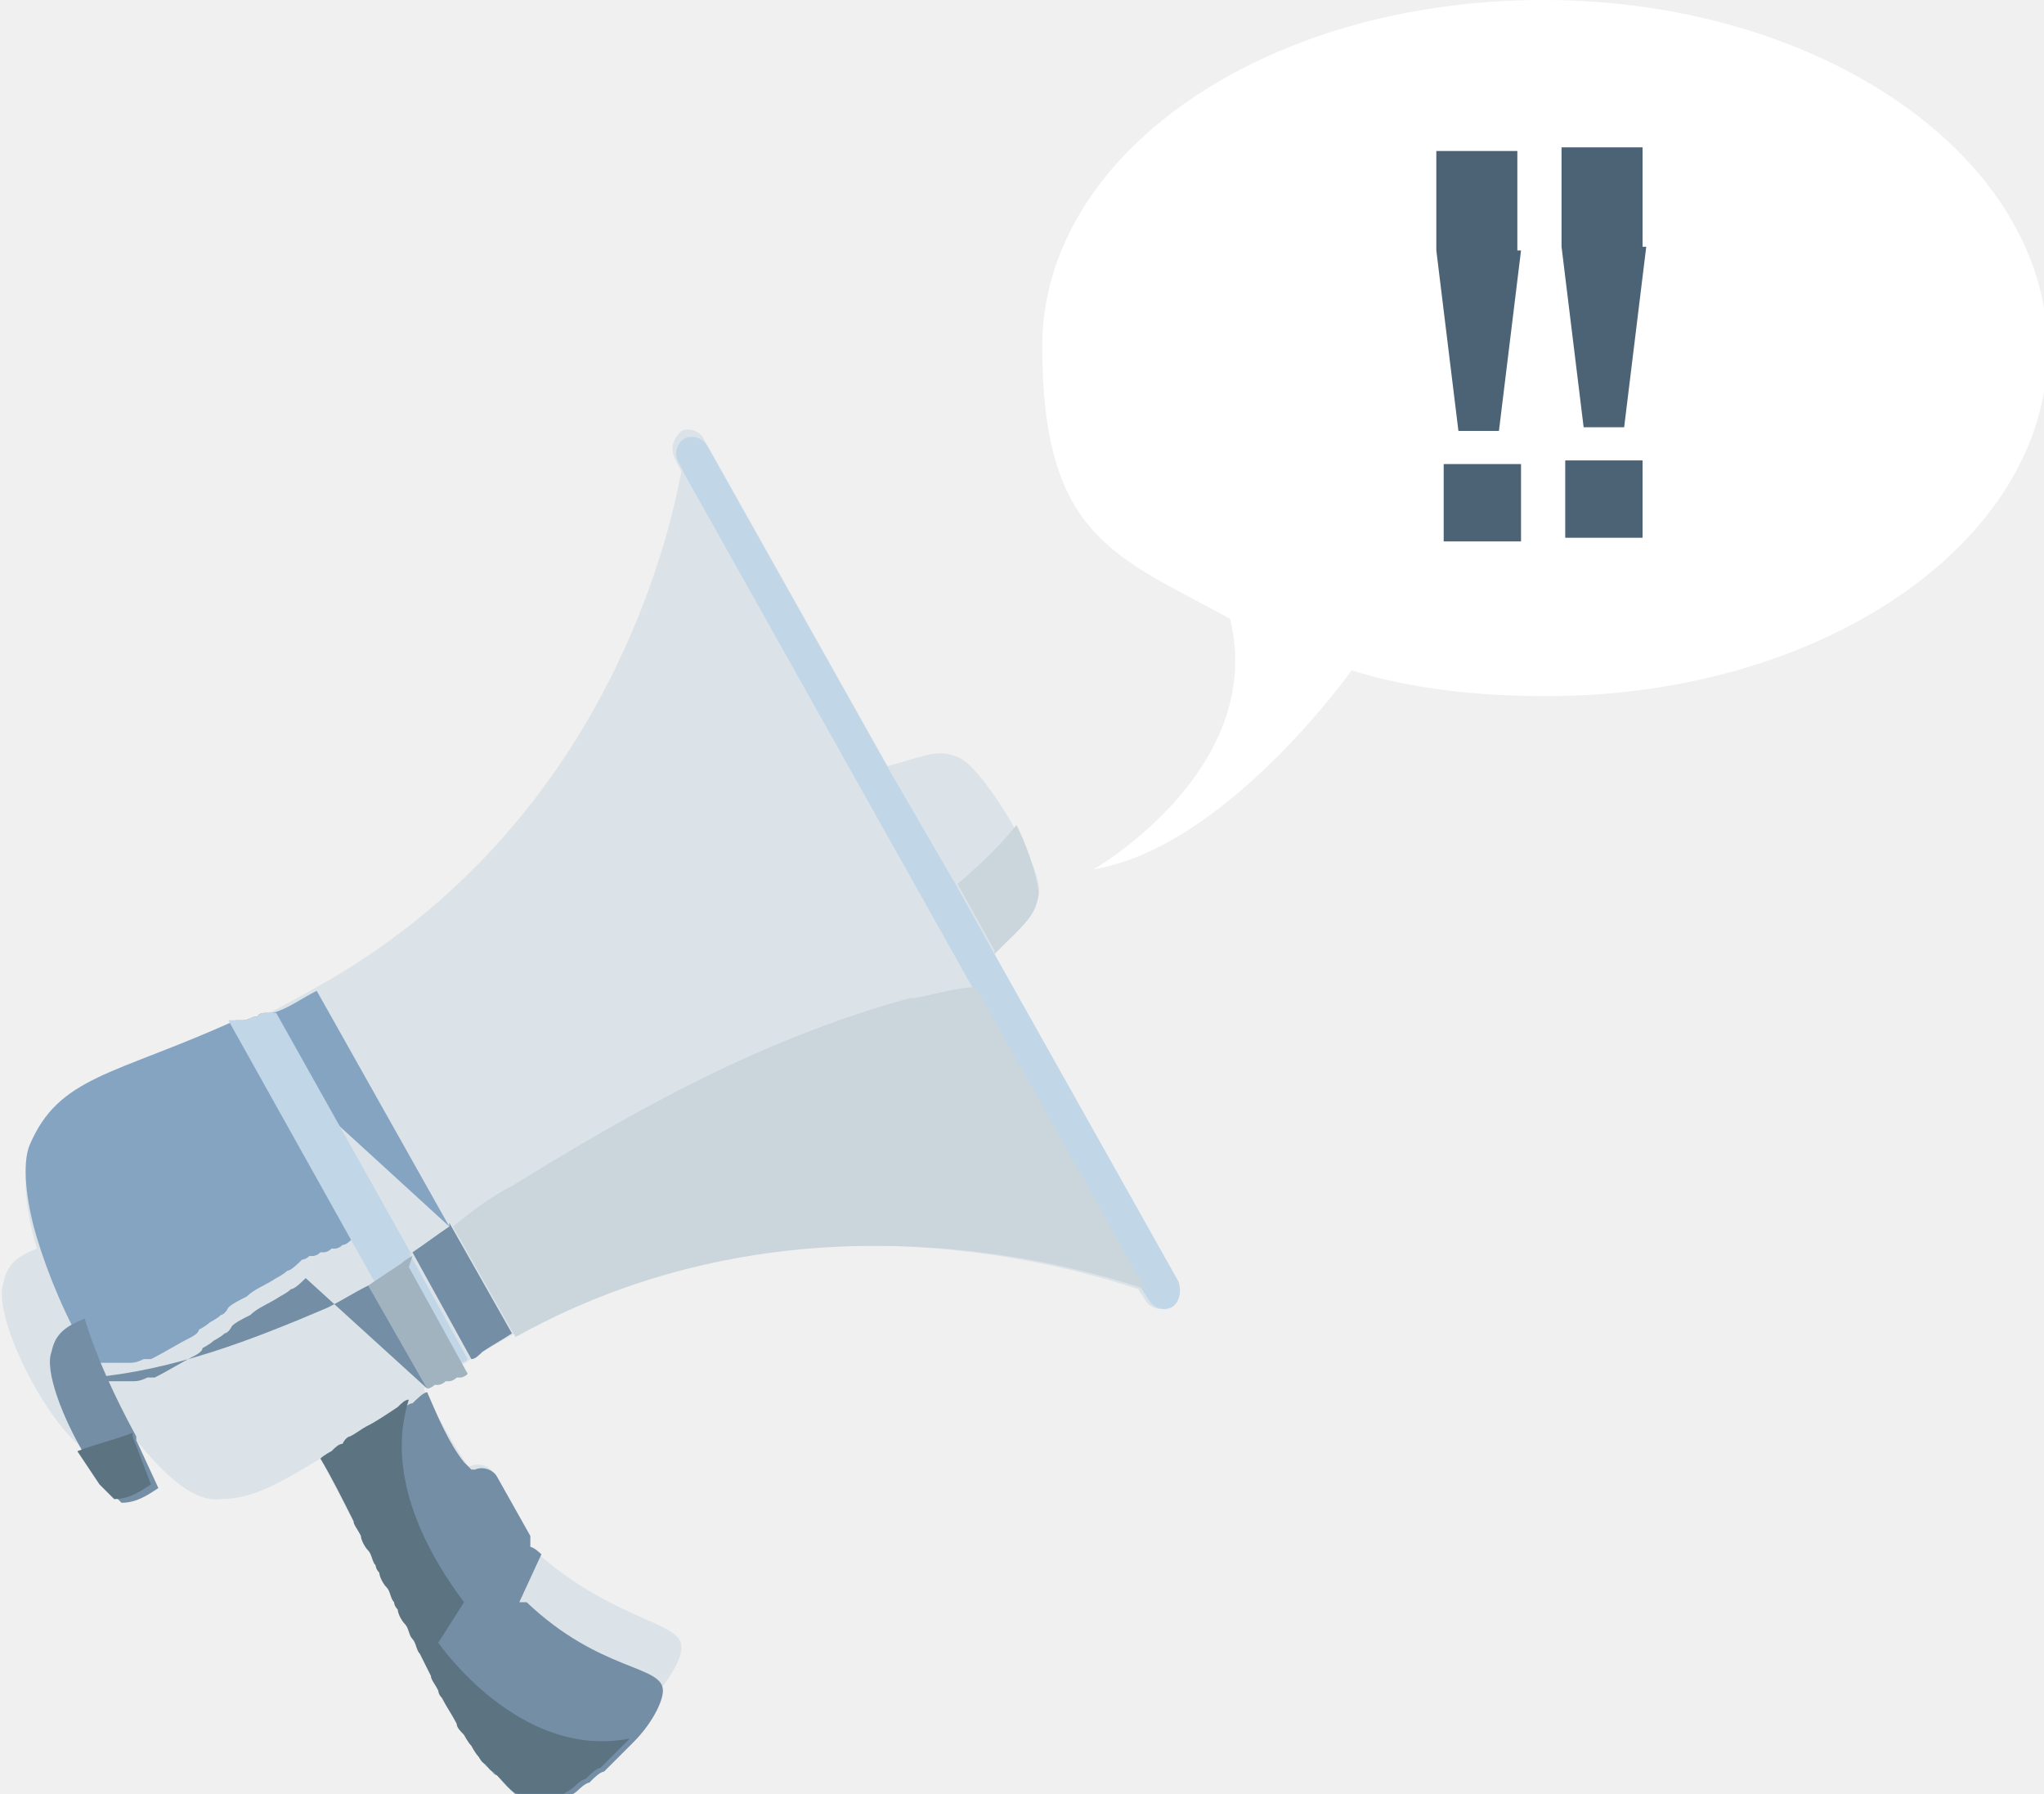
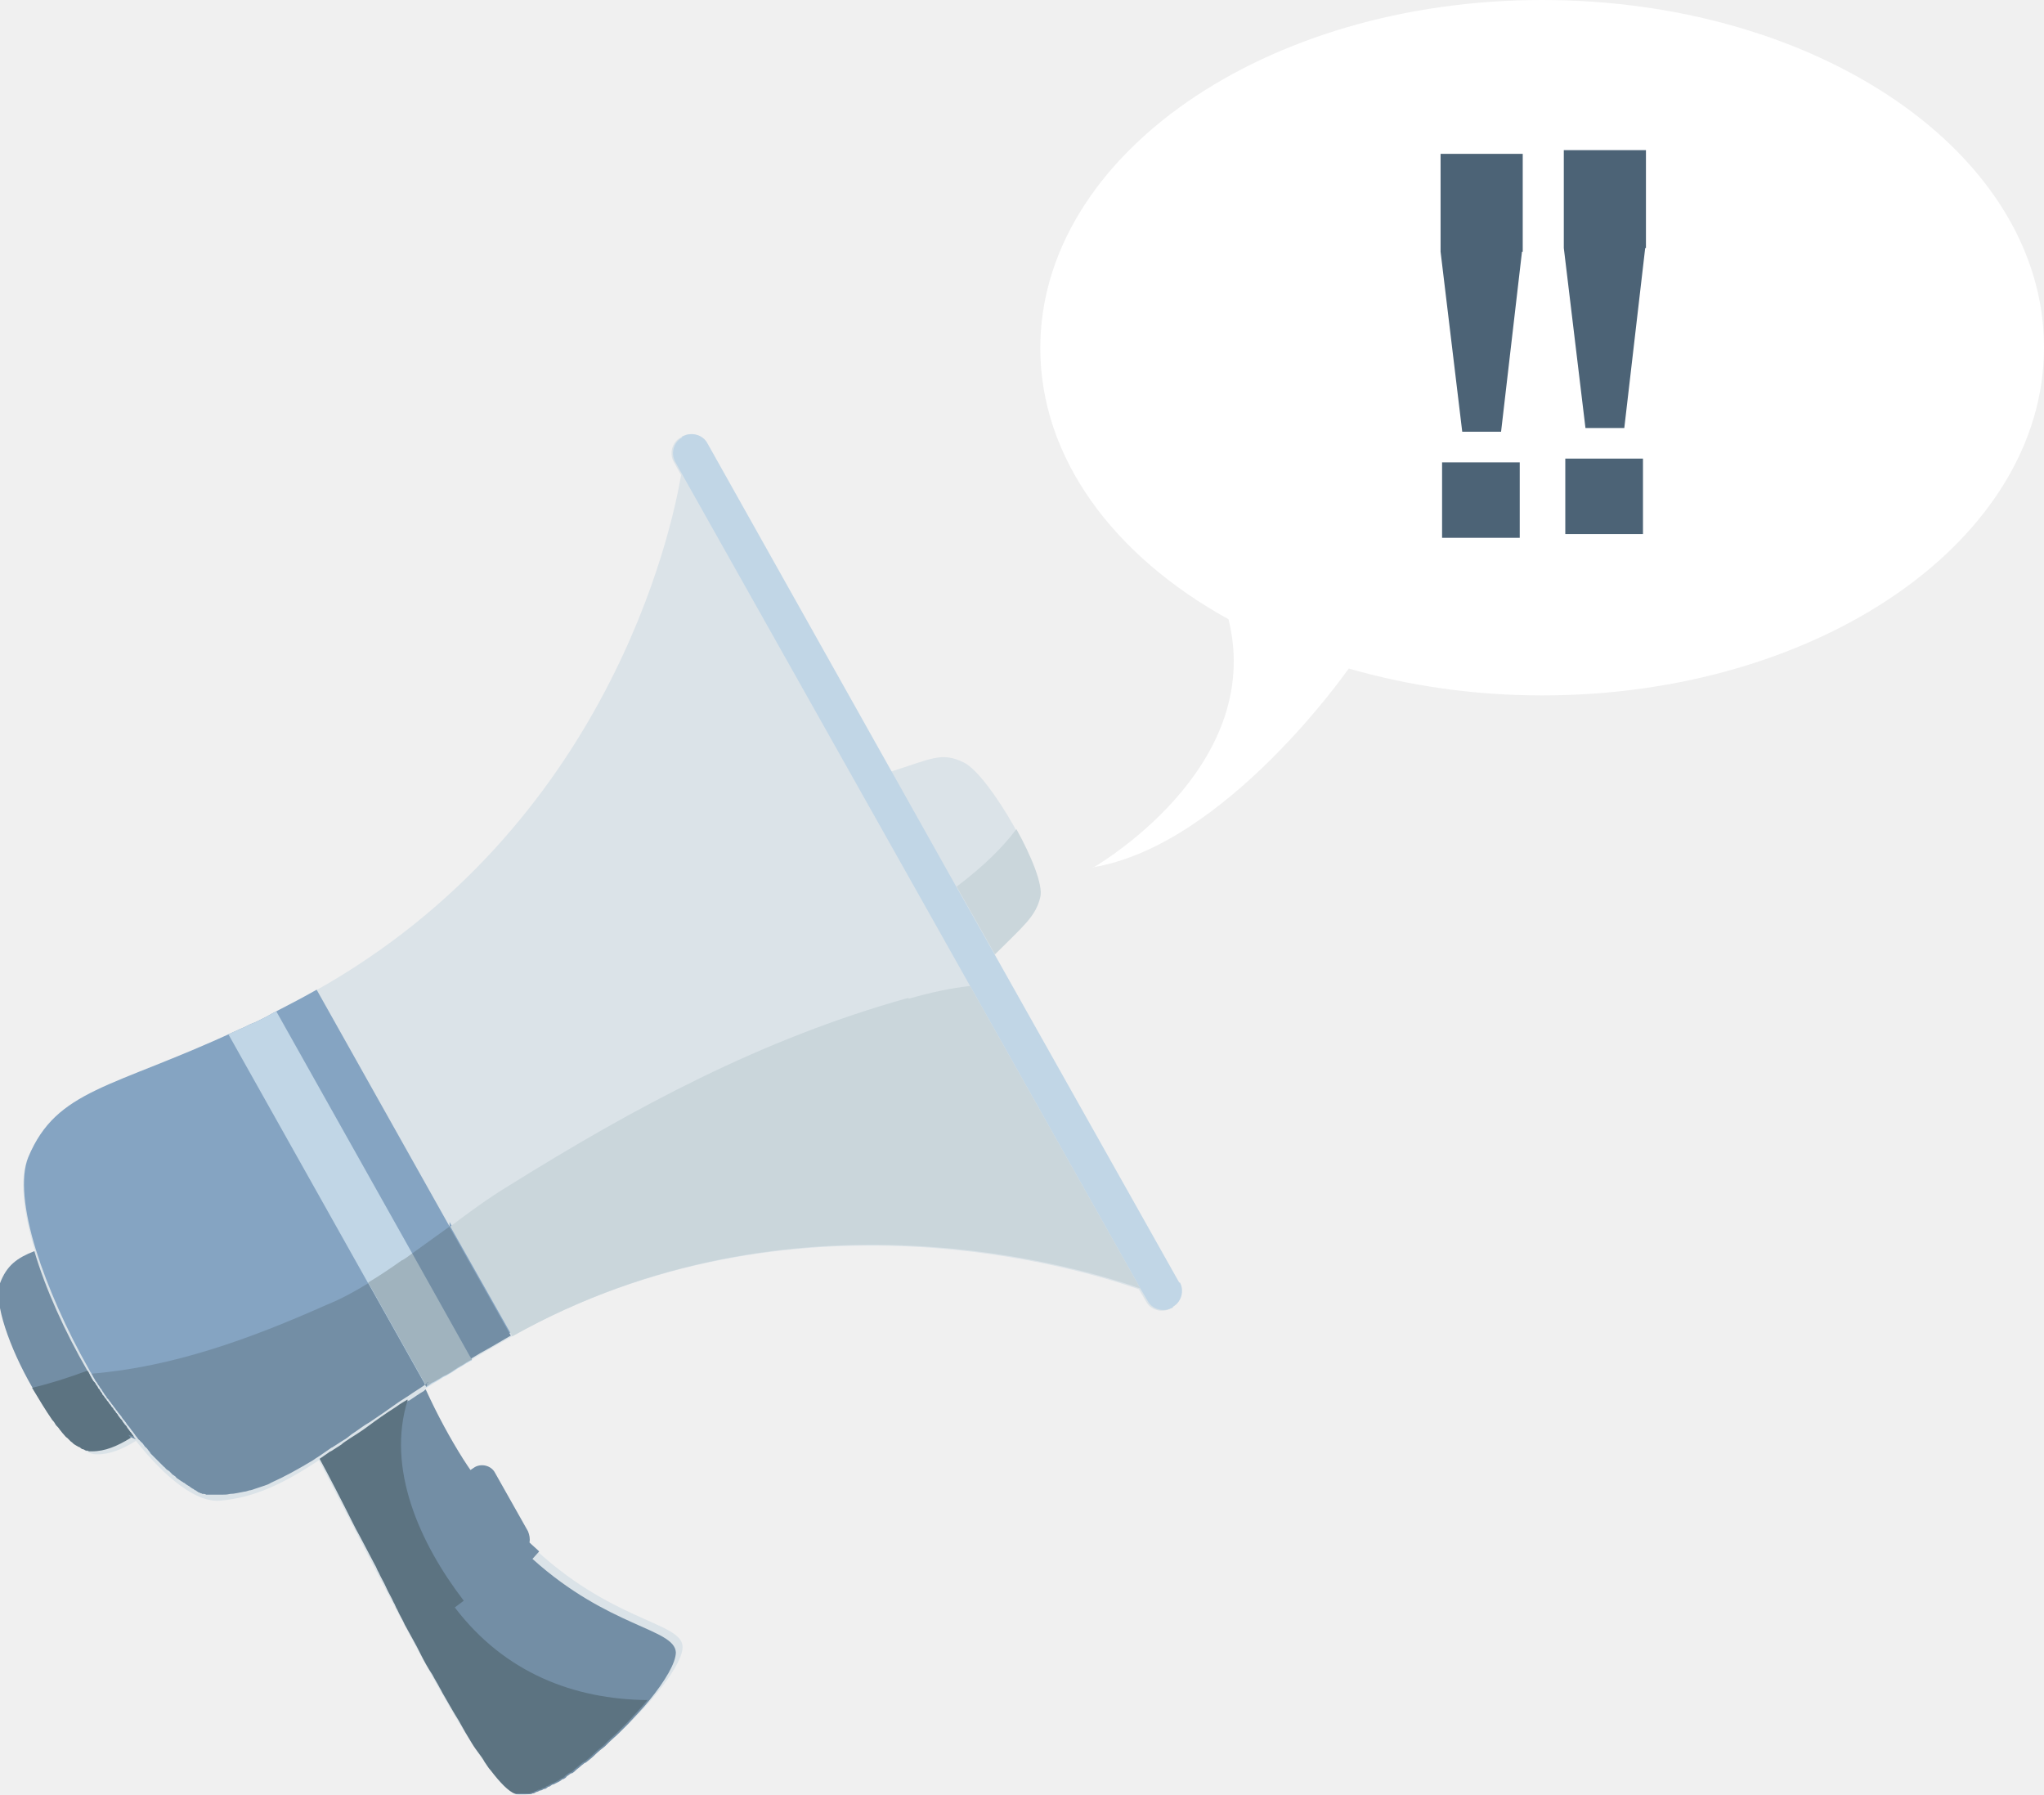
- <svg xmlns="http://www.w3.org/2000/svg" id="Livello_1" data-name="Livello 1" version="1.1" viewBox="0 0 55.5 48.7">
+ <svg xmlns="http://www.w3.org/2000/svg" id="Livello_1" viewBox="0 0 27.37 24.02">
  <defs>
-     <style>
-       .cls-1 {
-         fill: #85a4c2;
-       }
- 
-       .cls-1, .cls-2, .cls-3, .cls-4, .cls-5, .cls-6, .cls-7, .cls-8, .cls-9 {
-         stroke-width: 0px;
-       }
- 
-       .cls-2 {
-         fill: #4c6376;
-       }
- 
-       .cls-3 {
-         fill: #c1d6e6;
-       }
- 
-       .cls-4 {
-         fill: #738ea5;
-       }
- 
-       .cls-5 {
-         fill: #a0b3be;
-       }
- 
-       .cls-6 {
-         fill: #dbe3e8;
-       }
- 
-       .cls-7 {
-         fill: #5c7381;
-       }
- 
-       .cls-8 {
-         fill: #cad6db;
-       }
- 
-       .cls-9 {
-         fill: #fff;
-       }
-     </style>
+     <style>.cls-1{fill:#85a4c2;}.cls-1,.cls-2,.cls-3,.cls-4,.cls-5,.cls-6,.cls-7,.cls-8,.cls-9{stroke-width:0px;}.cls-2{fill:#4c6376;}.cls-3{fill:#c1d6e6;}.cls-4{fill:#738ea5;}.cls-5{fill:#a0b3be;}.cls-6{fill:#dbe3e8;}.cls-7{fill:#5c7381;}.cls-8{fill:#cad6db;}.cls-9{fill:#fff;}</style>
  </defs>
-   <path class="cls-6" d="M32,34.8l-5-8.9c.8-.8,1.1-1,1.2-1.6.2-.6-1.4-3.3-2.1-3.7-.6-.3-.9-.1-2,.2l-5-8.9c-.1-.2-.4-.3-.6-.2h0c-.2.2-.3.4-.2.7l.2.4c-.3,1.6-2,9.6-9.9,14-4.9,2.8-6.9,2.3-7.8,4.6-.2.5-.1,1.5.2,2.5-.5.2-.8.4-.9.9-.4,1,1.6,4.7,2.6,4.7.4,0,.7-.2,1-.4.8,1,1.6,1.7,2.3,1.6.9,0,1.7-.5,2.7-1.1,1.5,2.8,4.4,8.7,5.3,9.1,1,.4,4.6-3,4.5-4,0-.7-2-.7-4.2-2.8,0,0,0-.2,0-.3l-.9-1.6c-.1-.2-.4-.3-.6-.2h-.1c-.4-.6-.8-1.3-1.2-2.1.7-.4,1.4-.9,2.3-1.4h0c7.7-4.3,15.6-1.8,17.1-1.3l.2.3c.1.2.4.3.6.2h0c.2-.2.3-.4.2-.7h0Z" />
-   <path class="cls-1" d="M12.2,33.3h0l-3.6-6.4c-.4.2-.8.5-1.2.6,0,0,0,0-.2,0,0,0-.2,0-.2.1,0,0,0,0-.1,0,0,0-.2.1-.3.1,0,0-.1,0-.2,0-3.3,1.5-4.8,1.5-5.6,3.4-.2.5-.1,1.5.2,2.5.3,1,.8,2.2,1.4,3.2,0,0,0,0,0,.1h0s0,0,0,0c0,0,0,0,0,0s0,0,0,0,0,0,0,0c0,0,0,0,0,0,0,0,0,0,0,0s0,0,0,0,0,0,0,0,0,0,0,0c0,0,0,0,0,0s0,0,0,0c0,0,0,0,0,0s0,0,0,0c0,0,0,0,0,0s0,0,0,0c0,0,0,0,0,0,0,0,0,0,0,0,0,0,0,0,0,0,0,0,0,0,0,0,0,0,0,0,0,0,0,0,0,0,0,0h0s0,0,0,0,0,0,0,0c0,0,0,0,0,0,0,0,0,0,0,0,0,0,0,0,0,0,0,0,0,0,0,0,0,0,0,0,0,0,0,0,0,0,0,0,0,0,0,0,.1.1,0,0,0,0,0,0,0,0,0,0,0,0,0,0,0,0,0,0,0,0,0,0,0,0s0,0,0,0,0,0,0,0c0,0,0,0,0,0,0,0,0,0,0,0,0,0,0,0,0,0,0,0,0,0,0,0,0,0,0,0,0,0,0,0,0,0,0,0,0,0,0,0,0,0s0,0,0,0c0,0,0,0,0,0s0,0,0,0c0,0,0,0,0,0s0,0,0,0c0,0,0,0,0,0s0,0,0,0c0,0,0,0,0,0,0,0,0,0,0,0,0,0,0,0,0,0,0,0,0,0,0,0,0,0,0,0,0,0,0,0,0,0,0,0h.2c0,0,.1,0,.2,0,.1,0,.2,0,.4,0,0,0,.1,0,.2,0,.1,0,.2,0,.4-.1,0,0,.1,0,.2,0,.4-.2.7-.4,1.1-.6,0,0,.2-.1.2-.2h0c0,0,.2-.1.3-.2,0,0,0,0,0,0,0,0,.2-.1.3-.2,0,0,.1,0,.2-.2.1-.1.3-.2.5-.3.2-.2.5-.3.8-.5,0,0,.2-.1.3-.2.1,0,.3-.2.4-.3,0,0,0,0,0,0s0,0,0,0h0c0,0,.1,0,.2-.1h0c0,0,0,0,.1,0h0c0,0,.1,0,.2-.1h0c0,0,.1,0,.1,0h0c0,0,.1,0,.2-.1,0,0,.1,0,.1,0,0,0,.1,0,.2-.1.1,0,.2-.1.3-.2.3-.2.5-.3.8-.5l-1.7-3h0Z" />
-   <path class="cls-3" d="M11.2,34.1h0,0l-3.7-6.6s0,0-.1,0c0,0,0,0-.2,0,0,0-.2,0-.2.1,0,0,0,0-.1,0,0,0-.2.1-.3.1,0,0-.1,0-.2,0,0,0-.1,0-.2,0l3.8,6.8h0,0l1.6,2.8s0,0,0,0h0c0,0,.1,0,.2-.1h0c0,0,0,0,.1,0h0c0,0,.1,0,.2-.1h0c0,0,.1,0,.1,0h0c0,0,.1,0,.2-.1,0,0,.1,0,.1,0,0,0,.1,0,.2-.1,0,0,0,0,0,0l-1.6-2.9h0Z" />
-   <path class="cls-4" d="M3.7,39.1s0,0,0,0c0,0,0,0,0,0,0,0,0,0,0,0,0,0,0,0,0,0,0,0,0,0,0,0,0,0,0,0,0,0,0,0,0,0,0,0,0,0,0,0,0,0s0,0,0,0c0,0,0,0,0,0s0,0,0,0c0,0,0,0,0,0s0,0,0,0c0,0,0,0,0,0s0,0,0,0,0,0,0,0,0,0,0,0c0,0,0,0,0,0,0,0,0,0,0,0s0,0,0,0,0,0,0,0h0s0,0,0-.1c-.6-1.1-1.1-2.2-1.4-3.2-.5.2-.8.4-.9.9-.2.5.3,1.8.9,2.8h0c.2.3.4.6.6.9h0s0,0,.1.1h0s0,0,.1.1h0s0,0,.1.1h0s0,0,.1.1h0s0,0,0,0h0s0,0,0,0h0s0,0,0,0h0s0,0,0,0h0s0,0,0,0h0s0,0,0,0h0c.4,0,.7-.2,1-.4h0s0,0,0,0Z" />
-   <path class="cls-3" d="M32,34.8l-5-8.9-1-1.8-1.8-3.1-5-8.9c-.1-.2-.4-.3-.6-.2h0s0,0,0,0c-.2.1-.3.4-.2.6l.2.4,7.8,13.9,4.6,8.2.2.3c.1.2.4.3.6.2h0s0,0,0,0c.2-.1.3-.4.2-.7Z" />
-   <path class="cls-4" d="M14.7,42.2h0c0,0-.2-.2-.3-.2,0,0,0-.2,0-.3l-.9-1.6c-.1-.2-.4-.3-.6-.2h-.1c0,0-.1-.1-.2-.2-.4-.5-.7-1.2-1-1.9,0,0,0,0,0,0-.1,0-.3.2-.4.3,0,0,0,0,0,0-.1,0-.2.1-.3.2-.3.2-.6.4-.8.5-.2.1-.3.2-.5.3,0,0-.1,0-.2.2-.1,0-.2.1-.3.2,0,0,0,0,0,0,0,0-.2.1-.3.2h0c.3.5.6,1.1.9,1.7,0,.1.1.2.2.4,0,.1.1.3.2.4s.1.3.2.4c0,0,0,.1.1.2,0,.1.1.3.2.4s.1.3.2.4c0,0,0,.1.1.2,0,.1.1.3.2.4s.1.3.2.4.1.3.2.4c.1.2.2.4.3.6,0,.1.1.2.2.4,0,0,0,.1.1.2.1.2.3.5.4.7,0,.1.1.2.2.3,0,0,.1.2.2.3,0,0,.1.2.2.3,0,0,.1.2.2.2,0,0,.1.2.2.2.3.3.5.6.7.6,0,0,0,0,0,0h.3s0,0,0,0h0s0,0,0,0h0s0,0,0,0h0s0,0,.1,0c0,0,0,0,0,0,0,0,0,0,0,0,0,0,0,0,0,0,0,0,0,0,.1,0,0,0,0,0,0,0,0,0,0,0,0,0,0,0,0,0,0,0,0,0,0,0,.1,0h0s0,0,.1,0c0,0,0,0,0,0,0,0,0,0,.1,0h0s0,0,.1,0c0,0,0,0,0,0,0,0,0,0,.1,0,0,0,0,0,0,0,0,0,0,0,.1,0h0s0,0,.1,0c0,0,0,0,0,0,0,0,.2-.1.3-.2,0,0,0,0,0,0,0,0,.2-.2.3-.2h0s0,0,.1-.1h0c0,0,.2-.2.3-.2h0c0,0,.2-.2.2-.2h0c.2-.2.4-.4.6-.6h0c.5-.5.8-1.1.8-1.4,0-.7-1.7-.5-3.7-2.4h-.2Z" />
-   <path class="cls-8" d="M27,25.9c.8-.8,1.1-1,1.2-1.6,0-.3-.2-1.1-.6-1.9h0c-.4.5-.9,1-1.6,1.6l1,1.8h0Z" />
-   <path class="cls-8" d="M24.7,27.1c-4,1.1-7.4,3-10.8,5.1-.6.3-1.1.7-1.6,1.1h0l1.7,3h0c7.7-4.3,15.6-1.8,17.1-1.3l-4.6-8.2c-.5,0-1.1.2-1.7.3h0Z" />
-   <path class="cls-7" d="M3.6,39s0,0,0,0c0,0,0,0,0,0,0,0,0,0,0,0,0,0,0,0,0,0,0,0,0,0,0,0,0,0,0,0,0,0,0,0,0,0,0,0s0,0,0,0c0,0,0,0,0,0s0,0,0,0c0,0,0,0,0,0s0,0,0,0c0,0,0,0,0,0s0,0,0,0,0,0,0,0,0,0,0,0c0,0,0,0,0,0,0,0,0,0,0,0s0,0,0,0,0,0,0,0h0s0,0,0-.1c-.5.2-1,.3-1.5.5h0c.2.3.4.6.6.9h0s0,0,.1.1h0s0,0,.1.1h0s0,0,.1.1h0s0,0,.1.1h0s0,0,0,0h0s0,0,0,0h0s0,0,0,0h0s0,0,0,0h0s0,0,0,0h0s0,0,0,0h0c.4,0,.7-.2,1-.4h0s0,0,0,0h0Z" />
-   <path class="cls-5" d="M11.2,34.1h0c0,0-.2.1-.3.2,0,0,0,0,0,0-.3.2-.6.4-.9.6h0l1.6,2.8s0,0,0,0h0c0,0,.1,0,.2-.1h0c0,0,0,0,.1,0h0c0,0,.1,0,.2-.1h0c0,0,.1,0,.1,0h0c0,0,.1,0,.2-.1,0,0,.1,0,.1,0,0,0,.1,0,.2-.1,0,0,0,0,0,0l-1.6-2.9h0Z" />
-   <path class="cls-4" d="M12.2,33.3c-.3.2-.7.5-1,.7h0,0l1.6,2.9s0,0,0,0c.1,0,.2-.1.3-.2.3-.2.5-.3.8-.5l-1.7-3h0Z" />
-   <path class="cls-4" d="M11.6,37.7l-1.6-2.8h0,0c-.4.2-.7.4-1.1.6-2.1.9-4.2,1.7-6.4,1.9h0s0,0,0,0c0,0,0,0,0,0s0,0,0,0,0,0,0,0c0,0,0,0,0,0,0,0,0,0,0,0s0,0,0,0,0,0,0,0,0,0,0,0c0,0,0,0,0,0s0,0,0,0c0,0,0,0,0,0s0,0,0,0c0,0,0,0,0,0s0,0,0,0c0,0,0,0,0,0,0,0,0,0,0,0,0,0,0,0,0,0,0,0,0,0,0,0,0,0,0,0,0,0,0,0,0,0,0,0h0s0,0,0,0,0,0,0,0c0,0,0,0,0,0,0,0,0,0,0,0,0,0,0,0,0,0,0,0,0,0,0,0,0,0,0,0,0,0,0,0,0,0,0,0,0,0,0,0,.1.1,0,0,0,0,0,0,0,0,0,0,0,0,0,0,0,0,0,0,0,0,0,0,0,0s0,0,0,0,0,0,0,0c0,0,0,0,0,0,0,0,0,0,0,0,0,0,0,0,0,0,0,0,0,0,0,0,0,0,0,0,0,0,0,0,0,0,0,0,0,0,0,0,0,0s0,0,0,0c0,0,0,0,0,0s0,0,0,0c0,0,0,0,0,0s0,0,0,0c0,0,0,0,0,0s0,0,0,0c0,0,0,0,0,0,0,0,0,0,0,0,0,0,0,0,0,0,0,0,0,0,0,0,0,0,0,0,0,0,0,0,0,0,0,0h.2c0,0,.1,0,.2,0,.1,0,.2,0,.4,0,0,0,.1,0,.2,0,.1,0,.2,0,.4-.1,0,0,.1,0,.2,0,.4-.2.7-.4,1.1-.6,0,0,.2-.1.2-.2h0c0,0,.2-.1.3-.2,0,0,0,0,0,0,0,0,.2-.1.3-.2,0,0,.1,0,.2-.2.1-.1.3-.2.5-.3.2-.2.5-.3.8-.5,0,0,.2-.1.3-.2.1,0,.3-.2.4-.3,0,0,0,0,0,0s0,0,0,0h0s0,0,0,0h0Z" />
-   <path class="cls-7" d="M12.6,43.5c-1.2-1.6-2.1-3.6-1.5-5.5,0,0,0,0,0,0-.1,0-.2.1-.3.2-.3.2-.6.4-.8.5-.2.1-.3.2-.5.3,0,0-.1,0-.2.2-.1,0-.2.1-.3.2,0,0,0,0,0,0,0,0-.2.1-.3.2h0c.3.5.6,1.1.9,1.7,0,.1.1.2.2.4,0,.1.1.3.2.4s.1.3.2.4c0,0,0,.1.1.2,0,.1.1.3.2.4s.1.3.2.4c0,0,0,.1.1.2,0,.1.1.3.2.4s.1.3.2.4.1.3.2.4c.1.2.2.4.3.6,0,.1.1.2.2.4,0,0,0,.1.1.2.1.2.3.5.4.7,0,.1.1.2.2.3,0,0,.1.2.2.3,0,0,.1.2.2.3,0,0,.1.2.2.2,0,0,.1.2.2.2.3.3.5.6.7.6,0,0,0,0,0,0h.3s0,0,0,0h0s0,0,0,0h0s0,0,0,0h0s0,0,.1,0c0,0,0,0,0,0,0,0,0,0,0,0,0,0,0,0,0,0,0,0,0,0,.1,0,0,0,0,0,0,0,0,0,0,0,0,0,0,0,0,0,0,0,0,0,0,0,.1,0h0s0,0,.1,0c0,0,0,0,0,0,0,0,0,0,.1,0h0s0,0,.1,0c0,0,0,0,0,0,0,0,0,0,.1,0,0,0,0,0,0,0,0,0,0,0,.1,0h0s0,0,.1,0c0,0,0,0,0,0,0,0,.2-.1.3-.2,0,0,0,0,0,0,0,0,.2-.2.3-.2h0s0,0,.1-.1h0c0,0,.2-.2.3-.2h0c0,0,.2-.2.2-.2h0c.2-.2.4-.4.6-.6h0c-3,.6-5.2-2.6-5.2-2.6Z" />
-   <path class="cls-9" d="M29.7,23.6c3.6-.6,7-5.4,7-5.4,1.6.5,3.4.7,5.3.7,7.5,0,13.6-4.2,13.6-9.4S49.5,0,41.9,0s-13.6,4.2-13.6,9.4,2,5.7,5.1,7.4c1,4.1-3.7,6.8-3.7,6.8h0Z" />
-   <path class="cls-2" d="M41.3,6.8l-.6,4.9h-1.1l-.6-4.9v-2.7h2.2v2.7h0ZM41.3,12.6v2.1h-2.1v-2.1h2.1Z" />
-   <path class="cls-2" d="M44.7,6.7l-.6,4.9h-1.1l-.6-4.9v-2.7h2.2v2.7h0ZM44.6,12.5v2.1h-2.1v-2.1h2.1Z" />
+   <path class="cls-6" d="M15.78,17.17l-2.47-4.39c.38-.38.55-.51.61-.77.08-.32-.67-1.63-1.01-1.8-.3-.15-.44-.05-.98.12l-2.47-4.4c-.06-.11-.21-.15-.32-.09l-.03.02c-.11.06-.15.21-.09.32l.1.18c-.13.77-.99,4.71-4.89,6.9-2.43,1.37-3.4,1.15-3.86,2.25-.11.27-.06.72.1,1.24-.23.09-.37.19-.46.43-.18.49.81,2.31,1.29,2.29.18,0,.34-.07.52-.18.4.5.81.83,1.13.8.46-.04.85-.23,1.32-.54.72,1.36,2.14,4.3,2.63,4.47.49.18,2.26-1.5,2.24-1.98-.02-.33-.98-.33-2.06-1.38.01-.05,0-.1-.02-.15l-.44-.78c-.05-.1-.18-.13-.27-.08l-.07.04c-.21-.31-.41-.67-.6-1.09.33-.21.71-.45,1.16-.7,0,0,0,0,0,0,3.77-2.12,7.67-.9,8.41-.64l.1.17c.06.11.21.15.32.09l.03-.02c.11-.06.15-.21.09-.32Z" />
+   <path class="cls-1" d="M6.02,16.42h0s-1.78-3.17-1.78-3.17c-.21.12-.41.22-.6.32-.02.01-.05.03-.07.04-.04.02-.08.04-.12.06-.02.01-.04.02-.07.03-.05.02-.1.05-.15.07-.03.01-.06.03-.09.04-1.64.76-2.38.77-2.76,1.68-.11.27-.06.72.1,1.24.16.51.41,1.07.71,1.6.01.02.02.04.03.05,0,0,0,0,0,0,0,0,0,0,0,0,0,.01.02.03.02.04.01.02.02.03.03.05,0,.01.02.03.03.04,0,.02.02.03.03.05,0,.01.02.03.03.04,0,.02.02.03.03.05,0,.01.02.03.03.04,0,.02.02.03.03.04,0,.01.02.03.03.04,0,.01.02.03.03.04,0,.01.02.03.03.04,0,.01.02.03.03.04,0,.01.02.03.03.04.01.01.02.03.03.04,0,.01.02.03.03.04.01.01.02.03.03.04,0,.01.02.03.03.04.01.01.02.03.03.04,0,.01.02.02.03.04.01.01.02.03.03.04,0,.01.02.02.03.04,0,0,0,0,0,0,0,.01.02.02.03.03,0,.01.02.02.03.03.01.01.02.03.03.04,0,.01.02.02.03.03.01.01.02.03.03.04,0,0,.02.02.02.03.01.01.03.03.04.04,0,0,.01.01.02.02.02.02.04.04.06.06,0,0,.01.01.02.02.01.01.03.03.04.04,0,0,.02.01.02.02.01.01.02.02.04.03,0,0,.02.01.02.02.01,0,.02.02.03.03,0,0,.02.01.03.02.01,0,.02.02.03.03,0,0,.02.01.03.02.01,0,.02.02.03.02,0,0,.02.01.03.02.01,0,.02.01.03.02,0,0,.02.01.03.02.01,0,.02.01.03.02,0,0,.02.01.03.02.01,0,.02.01.03.02,0,0,.02,0,.02.01,0,0,.02.01.03.02,0,0,.02,0,.02.01,0,0,.02,0,.03.01,0,0,.02,0,.02,0,0,0,.02,0,.03.01,0,0,.02,0,.02,0,0,0,.02,0,.03,0,0,0,.01,0,.02,0,.01,0,.02,0,.03,0,0,0,.01,0,.02,0,.01,0,.02,0,.03,0,0,0,.01,0,.02,0,.02,0,.03,0,.05,0,.03,0,.06,0,.1-.01.06,0,.13-.02.19-.03.03,0,.06-.02.09-.02.06-.02.12-.04.18-.06.03-.01.06-.02.09-.04.18-.08.36-.18.56-.3.04-.03.08-.05.12-.08,0,0,0,0,0,0,.04-.03.09-.06.13-.09,0,0,.01,0,.02-.01.05-.03.09-.06.14-.09.04-.02.07-.05.11-.08.08-.05.15-.11.24-.16.12-.08.25-.17.39-.27.05-.03.09-.06.14-.09.07-.05.14-.09.21-.14,0,0,.02-.01.02-.02.01,0,.02-.01.03-.02,0,0,0,0,0,0,0,0,0,0,0,0,.03-.02.05-.04.08-.05,0,0,0,0,0,0,.02-.01.05-.03.07-.04,0,0,0,0,0,0,.03-.02.06-.04.09-.05,0,0,0,0,0,0,.02-.01.05-.03.07-.04,0,0,0,0,0,0,.03-.02.06-.04.09-.06.02-.01.05-.03.07-.04.03-.02.06-.04.1-.06.05-.03.1-.06.15-.09.13-.07.26-.15.4-.23l-.83-1.47Z" />
+   <path class="cls-3" d="M5.52,16.78s0,0,0,0c0,0,0,0,0,0l-1.82-3.24s-.04.02-.06.03c-.02.01-.05.03-.07.04-.04.02-.08.04-.12.06-.02.01-.04.02-.07.03-.05.02-.1.05-.15.07-.03.01-.06.03-.09.04-.03.01-.06.03-.08.04l1.87,3.33s0,0,0,0c0,0,0,0,0,0l.78,1.39s.01,0,.02-.01c0,0,0,0,0,0,.03-.02.05-.04.08-.05,0,0,0,0,0,0,.02-.01.05-.03.07-.04,0,0,0,0,0,0,.03-.02.06-.04.09-.05,0,0,0,0,0,0,.02-.01.05-.03.07-.04,0,0,0,0,0,0,.03-.02.06-.04.09-.06.02-.01.05-.03.07-.04.03-.02.06-.04.1-.06,0,0,.01,0,.02-.01l-.79-1.41Z" />
+   <path class="cls-4" d="M1.82,19.27s-.02-.02-.03-.04c-.01-.01-.02-.03-.03-.04,0-.01-.02-.02-.03-.04-.01-.01-.02-.03-.03-.04,0-.01-.02-.03-.03-.04-.01-.01-.02-.03-.03-.04,0-.01-.02-.03-.03-.04-.01-.01-.02-.03-.03-.04,0-.01-.02-.03-.03-.04,0-.01-.02-.03-.03-.04,0-.01-.02-.03-.03-.04,0-.01-.02-.03-.03-.04,0-.01-.02-.03-.03-.04,0-.01-.02-.03-.03-.04,0-.01-.02-.03-.03-.04,0-.02-.02-.03-.03-.05,0-.01-.02-.03-.03-.04,0-.02-.02-.03-.03-.05,0-.01-.02-.03-.03-.04-.01-.02-.02-.03-.03-.05,0-.01-.02-.03-.02-.04,0,0,0,0,0,0,0,0,0,0,0,0-.01-.02-.02-.04-.03-.05-.3-.52-.56-1.09-.71-1.6-.23.09-.37.19-.46.43-.09.25.13.87.43,1.39,0,0,0,0,0,0,.09.15.18.3.27.43,0,0,0,0,0,0,.02.02.04.05.05.07,0,0,0,0,0,0,.02.02.04.04.05.06,0,0,0,0,0,0,.02.02.03.04.05.06,0,0,0,0,0,0,.02.02.03.04.05.05,0,0,0,0,0,0,.02.02.03.03.05.05,0,0,0,0,0,0,.02.01.03.03.05.04,0,0,0,0,0,0,.02.01.03.02.05.03,0,0,0,0,0,0,.02,0,.03.02.05.03,0,0,0,0,0,0,.02,0,.03.01.05.02,0,0,0,0,0,0,.02,0,.03,0,.04.01,0,0,0,0,0,0,.01,0,.03,0,.04,0,.18,0,.34-.07.52-.18,0,0,0,0,0,0Z" />
+   <path class="cls-3" d="M15.79,17.17l-2.47-4.39-.51-.9-.87-1.55-2.47-4.4c-.06-.11-.21-.15-.32-.09h-.01s-.01.02-.01.02c-.11.06-.15.21-.09.32l.1.18,3.85,6.84,2.28,4.05.1.17c.06.11.21.15.32.09h.01s.01-.02.01-.02c.11-.06.15-.21.09-.32Z" />
+   <path class="cls-4" d="M7.22,20.77s0,0,0,0c0,0,0,0,0,0-.04-.04-.09-.08-.13-.12.01-.05,0-.1-.02-.15l-.44-.78c-.05-.1-.18-.13-.27-.08l-.06.04s-.07-.1-.1-.15c-.17-.27-.34-.58-.5-.93,0,0-.02.01-.02.02-.07.04-.14.09-.2.13,0,0,0,0-.01,0-.05.03-.1.06-.14.09-.14.09-.27.18-.39.27-.08.06-.16.11-.24.16-.04.03-.08.05-.11.08-.05.03-.09.06-.14.09,0,0-.01,0-.02.01-.04.03-.09.06-.13.09,0,0,0,0,0,0,.13.24.28.53.44.85.03.06.06.12.1.19.03.06.07.13.1.19.03.06.07.13.1.19.02.03.03.07.05.1.03.07.07.13.1.2.03.07.07.13.1.2.02.03.03.07.05.1.03.07.07.13.1.2.04.07.07.13.11.2.04.07.07.13.1.19.05.1.1.19.16.28.03.06.07.12.1.18.02.03.03.06.05.09.07.12.13.23.2.34.03.05.06.11.09.16.03.05.06.1.09.15.03.05.06.09.09.13.03.04.06.08.08.12.03.04.05.08.08.11.13.17.24.28.32.31,0,0,.02,0,.03,0,0,0,0,0,0,0,0,0,.02,0,.03,0,0,0,0,0,0,0,.01,0,.02,0,.04,0,0,0,0,0,0,0,.01,0,.02,0,.03,0,0,0,0,0,.01,0,.01,0,.03,0,.04,0,0,0,0,0,0,0,.01,0,.03,0,.04-.01,0,0,0,0,.01,0,.01,0,.03-.01.04-.02,0,0,0,0,0,0,.02,0,.03-.01.05-.02,0,0,0,0,.01,0,.01,0,.03-.01.04-.02,0,0,0,0,.01,0,.02,0,.04-.02.05-.03,0,0,0,0,.01,0,.01,0,.03-.02.05-.03,0,0,0,0,.01,0,.02-.01.04-.02.06-.03,0,0,0,0,0,0,.02-.01.04-.02.06-.04,0,0,0,0,.01,0,.02-.01.04-.02.05-.04,0,0,0,0,0,0,.02-.01.04-.03.06-.04,0,0,0,0,.01,0,.02-.01.04-.03.05-.04,0,0,0,0,0,0,.02-.02.04-.03.06-.05,0,0,0,0,0,0,.02-.02.04-.03.06-.05,0,0,0,0,.01,0,.04-.03.09-.07.13-.11,0,0,0,0,0,0,.04-.04.09-.08.13-.11,0,0,0,0,0,0,.02-.02.04-.04.06-.06,0,0,0,0,0,0,.04-.04.09-.08.13-.12,0,0,0,0,0,0,.04-.04.08-.08.12-.12,0,0,0,0,0,0,.1-.11.2-.21.28-.31,0,0,0,0,0,0,.22-.27.36-.51.36-.65-.02-.32-.9-.33-1.92-1.25Z" />
+   <path class="cls-8" d="M13.32,12.78c.38-.38.55-.51.61-.77.04-.16-.12-.55-.32-.91,0,0,0,0,0,0-.18.24-.43.49-.8.77l.51.9Z" />
+   <path class="cls-8" d="M12.16,13.36c-1.97.55-3.67,1.47-5.34,2.51-.28.17-.54.36-.79.55h0s.83,1.47.83,1.47c0,0,0,0,0,0,3.77-2.12,7.67-.9,8.41-.64l-2.28-4.05c-.27.03-.54.09-.82.17Z" />
+   <path class="cls-7" d="M1.79,19.23s-.02-.03-.03-.04c0-.01-.02-.02-.03-.04-.01-.01-.02-.03-.03-.04,0-.01-.02-.03-.03-.04-.01-.01-.02-.03-.03-.04,0-.01-.02-.03-.03-.04-.01-.01-.02-.03-.03-.04,0-.01-.02-.03-.03-.04,0-.01-.02-.03-.03-.04,0-.01-.02-.03-.03-.04,0-.01-.02-.03-.03-.04,0-.01-.02-.03-.03-.04,0-.01-.02-.03-.03-.04,0-.01-.02-.03-.03-.04,0-.02-.02-.03-.03-.05,0-.01-.02-.03-.03-.04,0-.02-.02-.03-.03-.05,0-.01-.02-.03-.03-.04-.01-.02-.02-.03-.03-.05,0-.01-.02-.03-.02-.04,0,0,0,0,0,0,0,0,0,0,0,0-.01-.02-.02-.04-.03-.05-.24.09-.49.17-.74.23,0,0,0,0,0,0,.09.15.18.3.27.43,0,0,0,0,0,0,.02.02.04.05.05.07,0,0,0,0,0,0,.02.02.04.04.05.06,0,0,0,0,0,0,.02.02.03.04.05.06,0,0,0,0,0,0,.02.02.03.04.05.05,0,0,0,0,0,0,.02.02.03.03.05.05,0,0,0,0,0,0,.02.01.03.03.05.04,0,0,0,0,0,0,.02.01.03.02.05.03,0,0,0,0,0,0,.02,0,.03.02.05.03,0,0,0,0,0,0,.02,0,.03.01.05.02,0,0,0,0,0,0,.02,0,.03,0,.04.01,0,0,0,0,0,0,.01,0,.03,0,.04,0,.18,0,.34-.07.52-.18,0,0,0,0,0,0,0-.01-.02-.02-.03-.04Z" />
+   <path class="cls-5" d="M5.52,16.78s0,0,0,0c-.04.03-.08.06-.13.09,0,0-.01,0-.02.01-.14.1-.29.2-.44.29,0,0,0,0,0,0l.78,1.39s.01,0,.02-.01c0,0,0,0,0,0,.03-.02.05-.04.08-.05,0,0,0,0,0,0,.02-.01.05-.03.07-.04,0,0,0,0,0,0,.03-.02.06-.04.09-.05,0,0,0,0,0,0,.02-.01.05-.03.07-.04,0,0,0,0,0,0,.03-.02.06-.04.09-.06.02-.01.05-.03.07-.04.03-.02.06-.04.1-.06,0,0,.01,0,.02-.01l-.79-1.41Z" />
+   <path class="cls-4" d="M6.02,16.42c-.17.12-.33.24-.5.36,0,0,0,0,0,0,0,0,0,0,0,0l.79,1.41s-.01,0-.02.01c.05-.03.1-.06.15-.09.13-.07.26-.15.4-.23l-.83-1.47Z" />
+   <path class="cls-4" d="M5.71,18.57l-.78-1.39s0,0,0,0c0,0,0,0,0,0-.18.11-.36.21-.56.29-1.01.45-2.05.83-3.14.92,0,0,0,0,0,0,0,0,0,0,0,0,0,.01.02.03.02.04.01.02.02.03.03.05,0,.01.02.03.03.04,0,.02.02.03.03.05,0,.01.02.03.03.04,0,.02.02.03.03.05,0,.01.02.03.03.04,0,.02.02.03.03.04,0,.01.02.03.03.04,0,.01.02.03.03.04,0,.01.02.03.03.04,0,.01.02.03.03.04,0,.01.02.03.03.04.01.01.02.03.03.04,0,.01.02.03.03.04.01.01.02.03.03.04,0,.01.02.03.03.04.01.01.02.03.03.04,0,.01.02.02.03.04.01.01.02.03.03.04,0,.01.02.02.03.04,0,0,0,0,0,0,0,.01.02.02.03.03,0,.01.02.02.03.03.01.01.02.03.03.04,0,.01.02.02.03.03.01.01.02.03.03.04,0,0,.02.02.02.03.01.01.03.03.04.04,0,0,.01.01.02.02.02.02.04.04.06.06,0,0,.01.01.02.02.01.01.03.03.04.04,0,0,.02.01.02.02.01.01.02.02.04.03,0,0,.02.01.02.02.01,0,.02.02.03.03,0,0,.02.01.03.02.01,0,.02.02.03.03,0,0,.02.01.03.02.01,0,.02.02.03.02,0,0,.02.01.03.02.01,0,.02.01.03.02,0,0,.02.01.03.02.01,0,.02.01.03.02,0,0,.02.01.03.02.01,0,.02.01.03.02,0,0,.02,0,.02.01,0,0,.02.01.03.02,0,0,.02,0,.02.01,0,0,.02,0,.03.01,0,0,.02,0,.02,0,0,0,.02,0,.03.01,0,0,.02,0,.02,0,0,0,.02,0,.03,0,0,0,.01,0,.02,0,.01,0,.02,0,.03,0,0,0,.01,0,.02,0,.01,0,.02,0,.03,0,0,0,.01,0,.02,0,.02,0,.03,0,.05,0,.03,0,.06,0,.1-.01.06,0,.13-.02.19-.03.03,0,.06-.02.09-.02.06-.02.12-.04.18-.06.03-.01.06-.02.09-.04.18-.08.36-.18.56-.3.04-.03.08-.05.12-.08,0,0,0,0,0,0,.04-.03.09-.06.13-.09,0,0,.01,0,.02-.01.05-.03.09-.06.14-.09.04-.02.07-.05.11-.08.08-.05.15-.11.24-.16.12-.08.25-.17.39-.27.05-.03.09-.06.14-.09.07-.05.14-.09.21-.14,0,0,.02-.01.02-.02.01,0,.02-.01.03-.02,0,0,0,0,0,0,0,0-.01,0-.02.01Z" />
+   <path class="cls-7" d="M6.21,21.43c-.59-.77-1.04-1.77-.75-2.69,0,0,0,0-.01,0-.05.03-.1.06-.14.09-.14.09-.27.18-.39.27-.08.06-.16.11-.24.16-.04.03-.08.05-.11.08-.05.03-.09.06-.14.09,0,0-.01,0-.02.01-.04.03-.09.06-.13.09,0,0,0,0,0,0,.13.24.28.53.44.85.03.06.06.12.1.19.03.06.07.13.1.19.03.06.07.13.1.19.02.03.03.07.05.1.03.07.07.13.1.2.03.07.07.13.1.2.02.03.03.07.05.1.03.07.07.13.1.2.04.07.07.13.11.2.04.07.07.13.1.19.05.1.1.19.16.28.03.06.07.12.1.18.02.03.03.06.05.09.07.12.13.23.2.34.03.05.06.11.09.16.03.05.06.1.09.15.03.05.06.09.09.13.03.04.06.08.08.12.03.04.05.08.08.11.13.17.24.28.32.31,0,0,.02,0,.03,0,0,0,0,0,0,0,0,0,.02,0,.03,0,0,0,0,0,0,0,.01,0,.02,0,.04,0,0,0,0,0,0,0,.01,0,.02,0,.03,0,0,0,0,0,.01,0,.01,0,.03,0,.04,0,0,0,0,0,0,0,.01,0,.03,0,.04-.01,0,0,0,0,.01,0,.01,0,.03-.01.04-.02,0,0,0,0,0,0,.02,0,.03-.01.05-.02,0,0,0,0,.01,0,.01,0,.03-.01.04-.02,0,0,0,0,.01,0,.02,0,.04-.02.05-.03,0,0,0,0,.01,0,.01,0,.03-.02.05-.03,0,0,0,0,.01,0,.02-.01.04-.02.06-.03,0,0,0,0,0,0,.02-.01.04-.02.06-.04,0,0,0,0,.01,0,.02-.01.04-.02.05-.04,0,0,0,0,0,0,.02-.01.04-.03.06-.04,0,0,0,0,.01,0,.02-.01.04-.03.05-.04,0,0,0,0,0,0,.02-.02.04-.03.06-.05,0,0,0,0,0,0,.02-.02.04-.03.06-.05,0,0,0,0,.01,0,.04-.03.09-.07.13-.11,0,0,0,0,0,0,.04-.04.09-.08.13-.11,0,0,0,0,0,0,.02-.02.04-.04.06-.06,0,0,0,0,0,0,.04-.04.09-.08.13-.12,0,0,0,0,0,0,.04-.04.08-.08.12-.12,0,0,0,0,0,0,.1-.11.2-.21.28-.31,0,0,0,0,0,0-.98-.01-1.91-.36-2.58-1.24Z" />
+   <path class="cls-9" d="M14.64,11.61c1.78-.3,3.42-2.66,3.42-2.66.8.23,1.67.36,2.59.36,3.71,0,6.72-2.08,6.72-4.66S24.37,0,20.65,0s-6.72,2.09-6.72,4.66c0,1.47.98,2.78,2.52,3.63.5,2.01-1.82,3.33-1.82,3.33Z" />
+   <path class="cls-2" d="M20.38,3.37l-.28,2.41h-.52s-.29-2.41-.29-2.41v-1.31s1.1,0,1.1,0v1.31ZM20.35,6.19v1.01s-1.04,0-1.04,0v-1.01s1.04,0,1.04,0Z" />
+   <path class="cls-2" d="M22.03,3.32l-.28,2.41h-.52s-.29-2.41-.29-2.41v-1.31s1.1,0,1.1,0v1.31ZM22,6.14v1.01s-1.04,0-1.04,0v-1.01s1.04,0,1.04,0Z" />
</svg>
